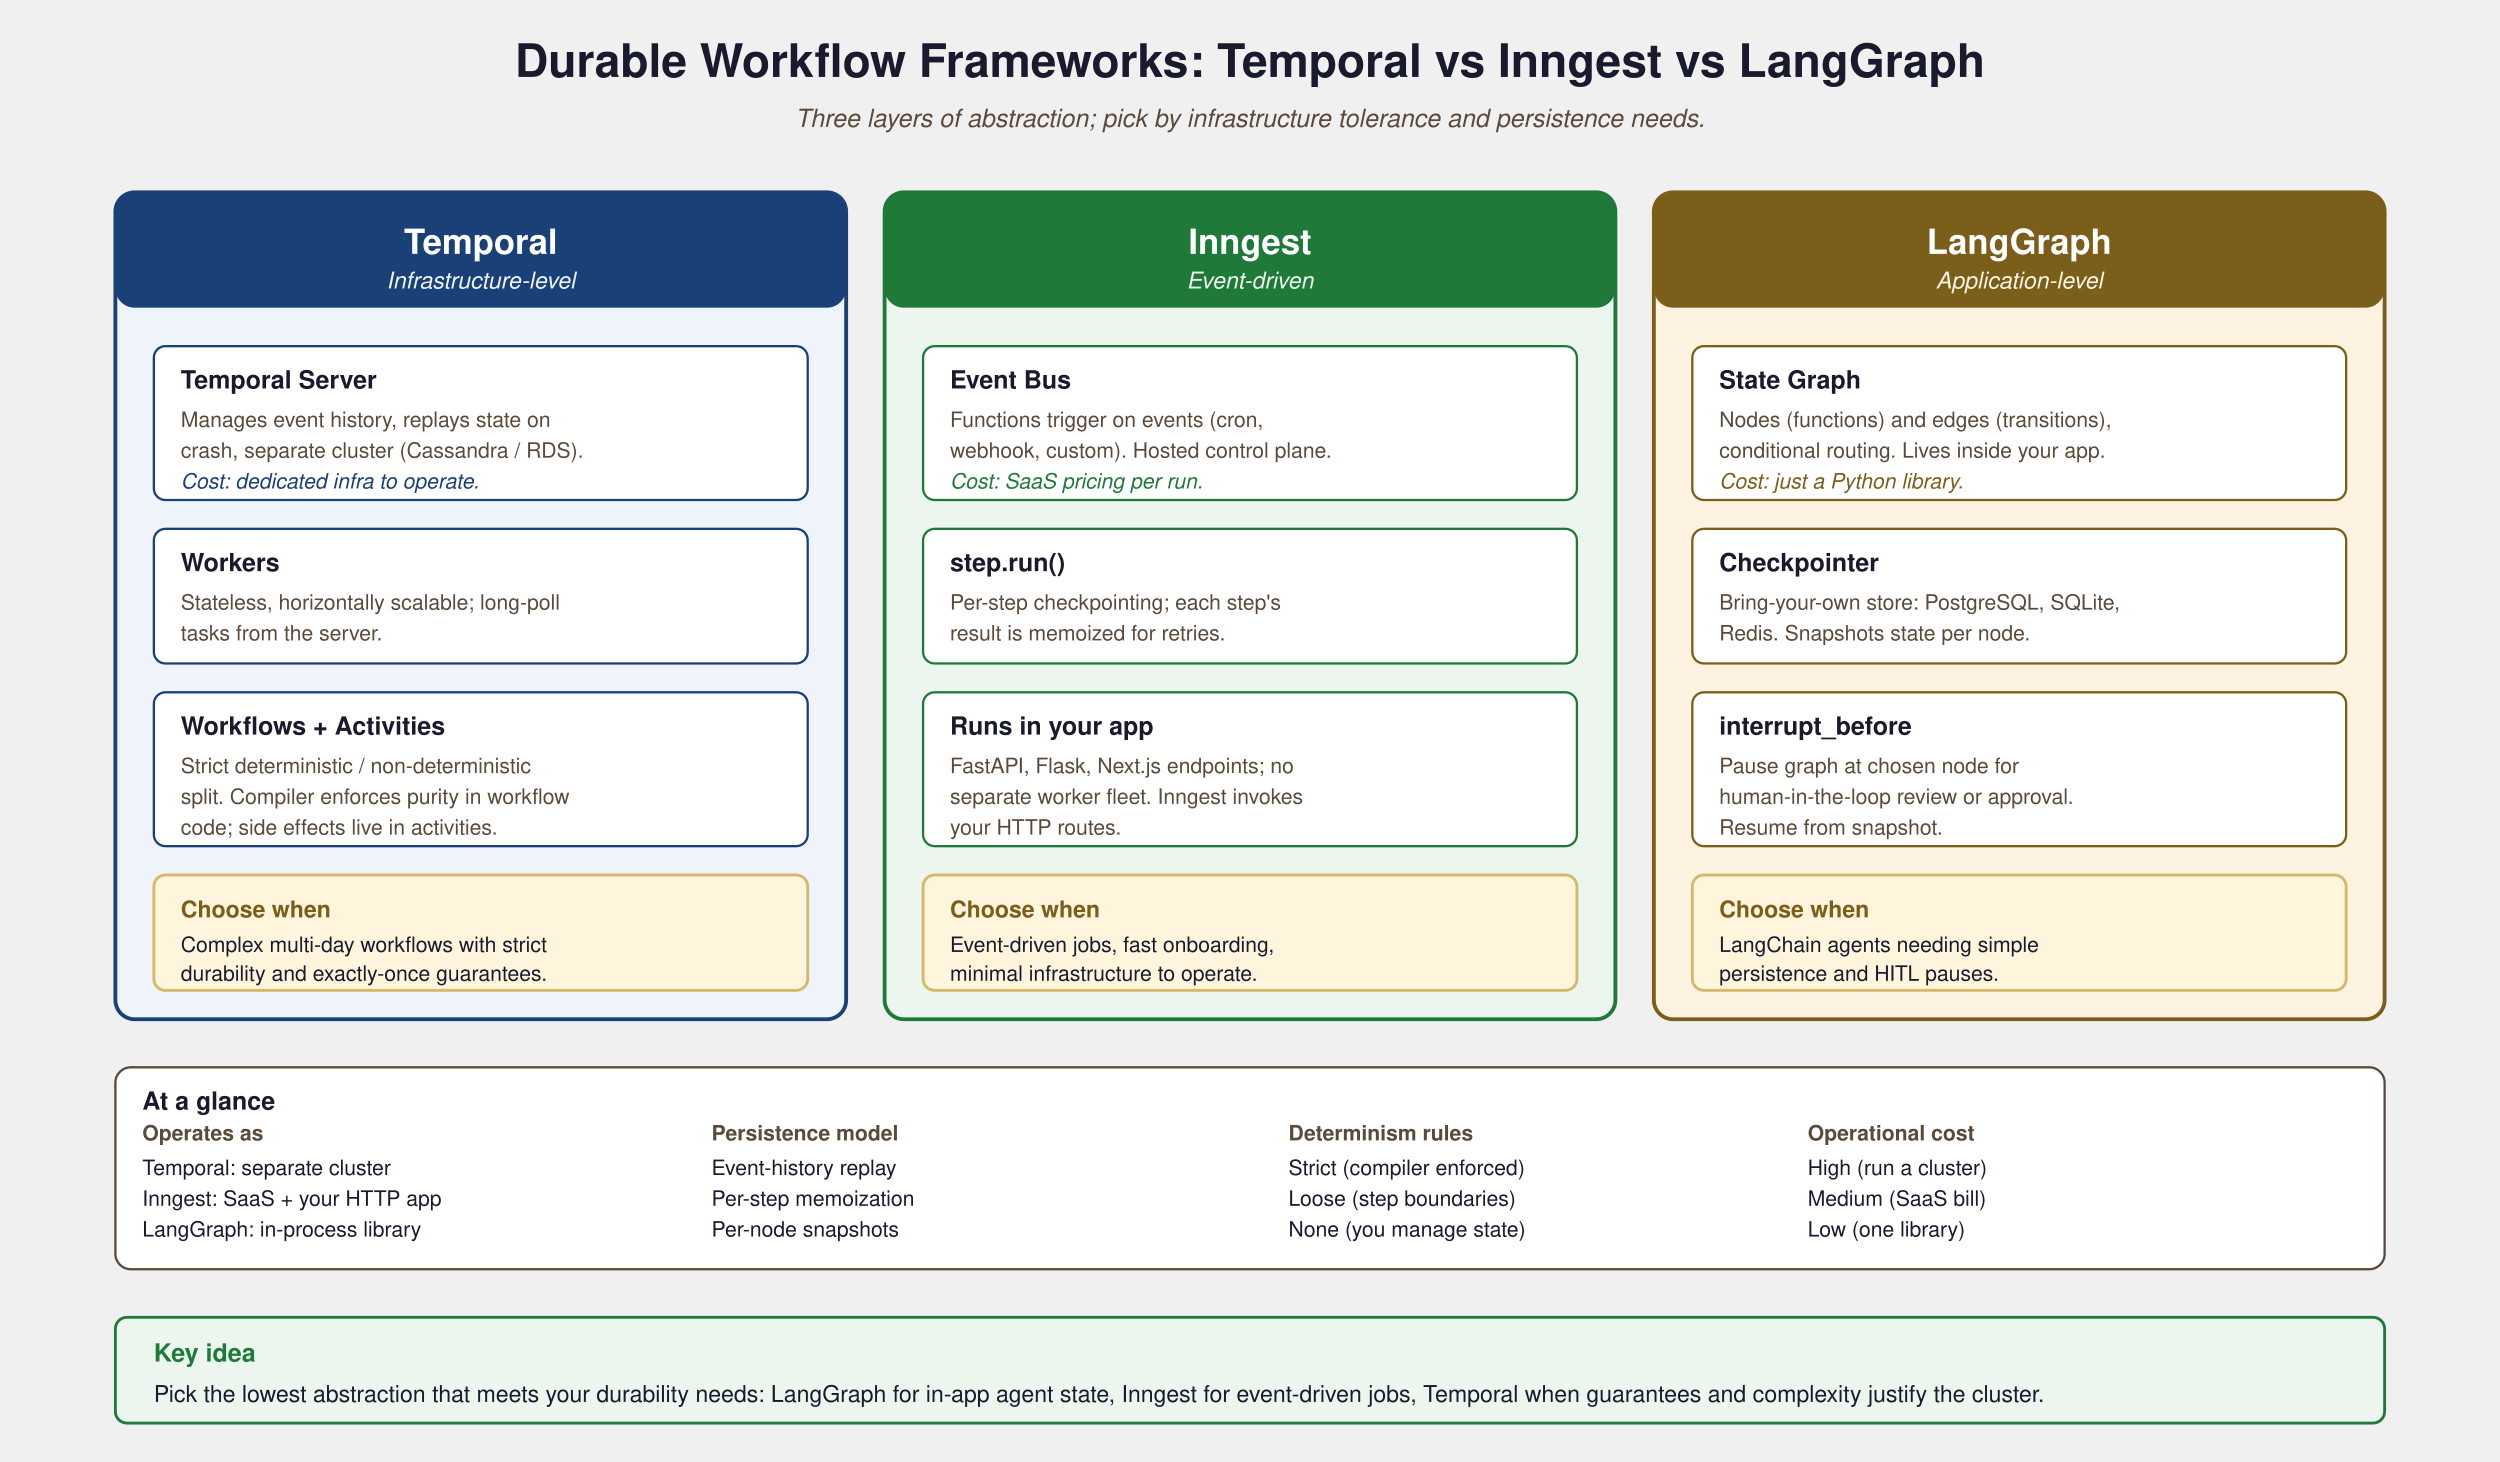
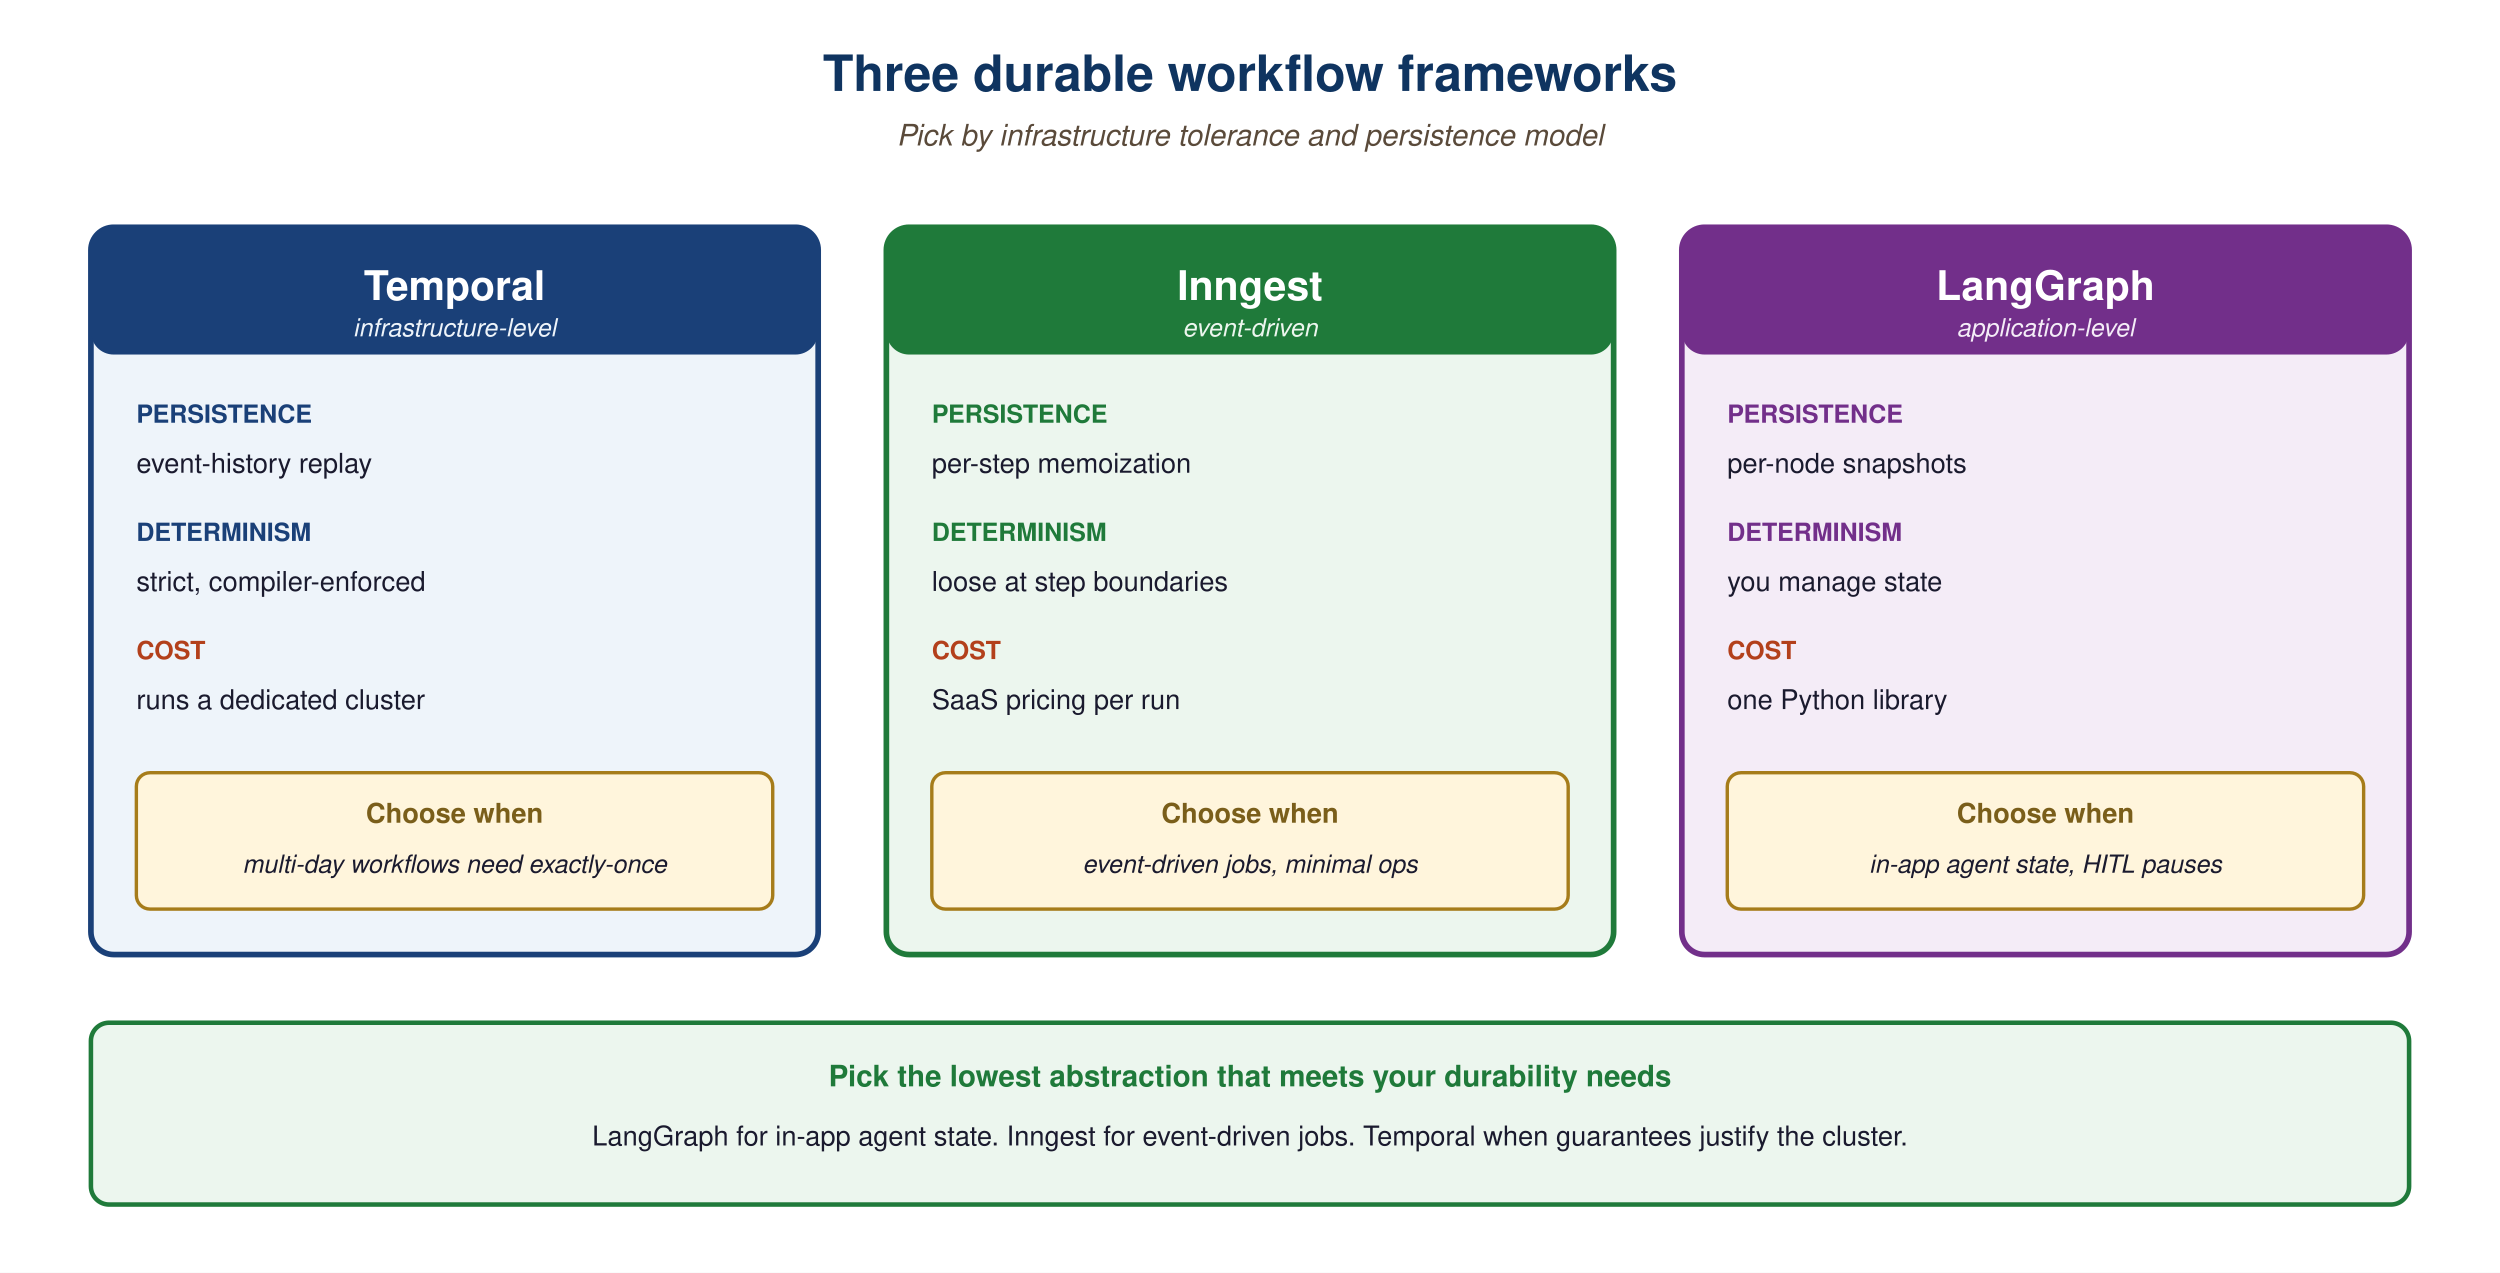
- <svg xmlns="http://www.w3.org/2000/svg" viewBox="0 0 1300 760" font-family="Helvetica, Arial, sans-serif">
-   <defs>
-     <marker id="arr" viewBox="0 0 10 10" refX="9" refY="5" markerWidth="7" markerHeight="7" orient="auto-start-reverse">
-       <path d="M 0 0 L 10 5 L 0 10 z" fill="#1a1a2e" />
-     </marker>
-   </defs>
-   <text x="650" y="40" font-size="24" font-weight="600" text-anchor="middle" fill="#1a1a2e">Durable Workflow Frameworks: Temporal vs Inngest vs LangGraph</text>
-   <text x="650" y="66" font-size="13" text-anchor="middle" fill="#5a4a3a" font-style="italic">Three layers of abstraction; pick by infrastructure tolerance and persistence needs.</text>
-   <g transform="translate(60, 100)">
-     <rect width="380" height="430" rx="10" fill="#eef4fa" stroke="#1a4078" stroke-width="2" />
-     <rect x="0" y="0" width="380" height="60" rx="10" fill="#1a4078" />
-     <text x="190" y="32" font-size="18" font-weight="700" text-anchor="middle" fill="#ffffff">Temporal</text>
-     <text x="190" y="50" font-size="12" text-anchor="middle" fill="#eef4fa" font-style="italic">Infrastructure-level</text>
-     <g transform="translate(20, 80)">
-       <rect width="340" height="80" rx="6" fill="#ffffff" stroke="#1a4078" stroke-width="1.2" />
-       <text x="14" y="22" font-size="13" font-weight="700" fill="#1a1a2e">Temporal Server</text>
-       <text x="14" y="42" font-size="11" fill="#5a4a3a">Manages event history, replays state on</text>
-       <text x="14" y="58" font-size="11" fill="#5a4a3a">crash, separate cluster (Cassandra / RDS).</text>
-       <text x="14" y="74" font-size="11" font-style="italic" fill="#1a4078">Cost: dedicated infra to operate.</text>
-     </g>
-     <g transform="translate(20, 175)">
-       <rect width="340" height="70" rx="6" fill="#ffffff" stroke="#1a4078" stroke-width="1.2" />
-       <text x="14" y="22" font-size="13" font-weight="700" fill="#1a1a2e">Workers</text>
-       <text x="14" y="42" font-size="11" fill="#5a4a3a">Stateless, horizontally scalable; long-poll</text>
-       <text x="14" y="58" font-size="11" fill="#5a4a3a">tasks from the server.</text>
-     </g>
-     <g transform="translate(20, 260)">
-       <rect width="340" height="80" rx="6" fill="#ffffff" stroke="#1a4078" stroke-width="1.2" />
-       <text x="14" y="22" font-size="13" font-weight="700" fill="#1a1a2e">Workflows + Activities</text>
-       <text x="14" y="42" font-size="11" fill="#5a4a3a">Strict deterministic / non-deterministic</text>
-       <text x="14" y="58" font-size="11" fill="#5a4a3a">split. Compiler enforces purity in workflow</text>
-       <text x="14" y="74" font-size="11" fill="#5a4a3a">code; side effects live in activities.</text>
-     </g>
-     <g transform="translate(20, 355)">
-       <rect width="340" height="60" rx="6" fill="#fff5dc" stroke="#d4b96a" stroke-width="1.5" />
-       <text x="14" y="22" font-size="12" font-weight="700" fill="#7a5e1a">Choose when</text>
-       <text x="14" y="40" font-size="11" fill="#1a1a2e">Complex multi-day workflows with strict</text>
-       <text x="14" y="55" font-size="11" fill="#1a1a2e">durability and exactly-once guarantees.</text>
-     </g>
+ <svg xmlns="http://www.w3.org/2000/svg" viewBox="0 0 1100 560" font-family="Helvetica, Arial, sans-serif">
+   <rect width="1100" height="560" fill="#ffffff" />
+   <text x="550" y="40" font-size="22" font-weight="700" text-anchor="middle" fill="#0f3460">Three durable workflow frameworks</text>
+   <text x="550" y="64" font-size="13" font-style="italic" text-anchor="middle" fill="#5a4a3a">Pick by infrastructure tolerance and persistence model</text>
+   <g transform="translate(40, 100)">
+     <rect width="320" height="320" rx="10" fill="#eef4fa" stroke="#1a4078" stroke-width="2.5" />
+     <rect x="0" y="0" width="320" height="56" rx="10" fill="#1a4078" />
+     <text x="160" y="32" font-size="18" font-weight="700" text-anchor="middle" fill="#ffffff">Temporal</text>
+     <text x="160" y="48" font-size="11" font-style="italic" text-anchor="middle" fill="#eef4fa">infrastructure-level</text>
+     <text x="20" y="86" font-size="11" font-weight="700" fill="#1a4078">PERSISTENCE</text>
+     <text x="20" y="108" font-size="12" fill="#1a1a2e">event-history replay</text>
+     <text x="20" y="138" font-size="11" font-weight="700" fill="#1a4078">DETERMINISM</text>
+     <text x="20" y="160" font-size="12" fill="#1a1a2e">strict, compiler-enforced</text>
+     <text x="20" y="190" font-size="11" font-weight="700" fill="#b3401b">COST</text>
+     <text x="20" y="212" font-size="12" fill="#1a1a2e">runs a dedicated cluster</text>
+     <rect x="20" y="240" width="280" height="60" rx="6" fill="#fff5dc" stroke="#a67c1a" stroke-width="1.5" />
+     <text x="160" y="262" font-size="12" font-weight="700" text-anchor="middle" fill="#7a5e1a">Choose when</text>
+     <text x="160" y="284" font-size="11" font-style="italic" text-anchor="middle" fill="#1a1a2e">multi-day workflows need exactly-once</text>
  </g>
-   <g transform="translate(460, 100)">
-     <rect width="380" height="430" rx="10" fill="#ecf6ee" stroke="#1f7a3a" stroke-width="2" />
-     <rect x="0" y="0" width="380" height="60" rx="10" fill="#1f7a3a" />
-     <text x="190" y="32" font-size="18" font-weight="700" text-anchor="middle" fill="#ffffff">Inngest</text>
-     <text x="190" y="50" font-size="12" text-anchor="middle" fill="#ecf6ee" font-style="italic">Event-driven</text>
-     <g transform="translate(20, 80)">
-       <rect width="340" height="80" rx="6" fill="#ffffff" stroke="#1f7a3a" stroke-width="1.2" />
-       <text x="14" y="22" font-size="13" font-weight="700" fill="#1a1a2e">Event Bus</text>
-       <text x="14" y="42" font-size="11" fill="#5a4a3a">Functions trigger on events (cron,</text>
-       <text x="14" y="58" font-size="11" fill="#5a4a3a">webhook, custom). Hosted control plane.</text>
-       <text x="14" y="74" font-size="11" font-style="italic" fill="#1f7a3a">Cost: SaaS pricing per run.</text>
-     </g>
-     <g transform="translate(20, 175)">
-       <rect width="340" height="70" rx="6" fill="#ffffff" stroke="#1f7a3a" stroke-width="1.2" />
-       <text x="14" y="22" font-size="13" font-weight="700" fill="#1a1a2e">step.run()</text>
-       <text x="14" y="42" font-size="11" fill="#5a4a3a">Per-step checkpointing; each step's</text>
-       <text x="14" y="58" font-size="11" fill="#5a4a3a">result is memoized for retries.</text>
-     </g>
-     <g transform="translate(20, 260)">
-       <rect width="340" height="80" rx="6" fill="#ffffff" stroke="#1f7a3a" stroke-width="1.2" />
-       <text x="14" y="22" font-size="13" font-weight="700" fill="#1a1a2e">Runs in your app</text>
-       <text x="14" y="42" font-size="11" fill="#5a4a3a">FastAPI, Flask, Next.js endpoints; no</text>
-       <text x="14" y="58" font-size="11" fill="#5a4a3a">separate worker fleet. Inngest invokes</text>
-       <text x="14" y="74" font-size="11" fill="#5a4a3a">your HTTP routes.</text>
-     </g>
-     <g transform="translate(20, 355)">
-       <rect width="340" height="60" rx="6" fill="#fff5dc" stroke="#d4b96a" stroke-width="1.5" />
-       <text x="14" y="22" font-size="12" font-weight="700" fill="#7a5e1a">Choose when</text>
-       <text x="14" y="40" font-size="11" fill="#1a1a2e">Event-driven jobs, fast onboarding,</text>
-       <text x="14" y="55" font-size="11" fill="#1a1a2e">minimal infrastructure to operate.</text>
-     </g>
+   <g transform="translate(390, 100)">
+     <rect width="320" height="320" rx="10" fill="#ecf6ee" stroke="#1f7a3a" stroke-width="2.5" />
+     <rect x="0" y="0" width="320" height="56" rx="10" fill="#1f7a3a" />
+     <text x="160" y="32" font-size="18" font-weight="700" text-anchor="middle" fill="#ffffff">Inngest</text>
+     <text x="160" y="48" font-size="11" font-style="italic" text-anchor="middle" fill="#ecf6ee">event-driven</text>
+     <text x="20" y="86" font-size="11" font-weight="700" fill="#1f7a3a">PERSISTENCE</text>
+     <text x="20" y="108" font-size="12" fill="#1a1a2e">per-step memoization</text>
+     <text x="20" y="138" font-size="11" font-weight="700" fill="#1f7a3a">DETERMINISM</text>
+     <text x="20" y="160" font-size="12" fill="#1a1a2e">loose at step boundaries</text>
+     <text x="20" y="190" font-size="11" font-weight="700" fill="#b3401b">COST</text>
+     <text x="20" y="212" font-size="12" fill="#1a1a2e">SaaS pricing per run</text>
+     <rect x="20" y="240" width="280" height="60" rx="6" fill="#fff5dc" stroke="#a67c1a" stroke-width="1.5" />
+     <text x="160" y="262" font-size="12" font-weight="700" text-anchor="middle" fill="#7a5e1a">Choose when</text>
+     <text x="160" y="284" font-size="11" font-style="italic" text-anchor="middle" fill="#1a1a2e">event-driven jobs, minimal ops</text>
  </g>
-   <g transform="translate(860, 100)">
-     <rect width="380" height="430" rx="10" fill="#fef3e0" stroke="#7a5e1a" stroke-width="2" />
-     <rect x="0" y="0" width="380" height="60" rx="10" fill="#7a5e1a" />
-     <text x="190" y="32" font-size="18" font-weight="700" text-anchor="middle" fill="#ffffff">LangGraph</text>
-     <text x="190" y="50" font-size="12" text-anchor="middle" fill="#fef3e0" font-style="italic">Application-level</text>
-     <g transform="translate(20, 80)">
-       <rect width="340" height="80" rx="6" fill="#ffffff" stroke="#7a5e1a" stroke-width="1.2" />
-       <text x="14" y="22" font-size="13" font-weight="700" fill="#1a1a2e">State Graph</text>
-       <text x="14" y="42" font-size="11" fill="#5a4a3a">Nodes (functions) and edges (transitions),</text>
-       <text x="14" y="58" font-size="11" fill="#5a4a3a">conditional routing. Lives inside your app.</text>
-       <text x="14" y="74" font-size="11" font-style="italic" fill="#7a5e1a">Cost: just a Python library.</text>
-     </g>
-     <g transform="translate(20, 175)">
-       <rect width="340" height="70" rx="6" fill="#ffffff" stroke="#7a5e1a" stroke-width="1.2" />
-       <text x="14" y="22" font-size="13" font-weight="700" fill="#1a1a2e">Checkpointer</text>
-       <text x="14" y="42" font-size="11" fill="#5a4a3a">Bring-your-own store: PostgreSQL, SQLite,</text>
-       <text x="14" y="58" font-size="11" fill="#5a4a3a">Redis. Snapshots state per node.</text>
-     </g>
-     <g transform="translate(20, 260)">
-       <rect width="340" height="80" rx="6" fill="#ffffff" stroke="#7a5e1a" stroke-width="1.2" />
-       <text x="14" y="22" font-size="13" font-weight="700" fill="#1a1a2e">interrupt_before</text>
-       <text x="14" y="42" font-size="11" fill="#5a4a3a">Pause graph at chosen node for</text>
-       <text x="14" y="58" font-size="11" fill="#5a4a3a">human-in-the-loop review or approval.</text>
-       <text x="14" y="74" font-size="11" fill="#5a4a3a">Resume from snapshot.</text>
-     </g>
-     <g transform="translate(20, 355)">
-       <rect width="340" height="60" rx="6" fill="#fff5dc" stroke="#d4b96a" stroke-width="1.5" />
-       <text x="14" y="22" font-size="12" font-weight="700" fill="#7a5e1a">Choose when</text>
-       <text x="14" y="40" font-size="11" fill="#1a1a2e">LangChain agents needing simple</text>
-       <text x="14" y="55" font-size="11" fill="#1a1a2e">persistence and HITL pauses.</text>
-     </g>
+   <g transform="translate(740, 100)">
+     <rect width="320" height="320" rx="10" fill="#f4ecf7" stroke="#722f8a" stroke-width="2.5" />
+     <rect x="0" y="0" width="320" height="56" rx="10" fill="#722f8a" />
+     <text x="160" y="32" font-size="18" font-weight="700" text-anchor="middle" fill="#ffffff">LangGraph</text>
+     <text x="160" y="48" font-size="11" font-style="italic" text-anchor="middle" fill="#f4ecf7">application-level</text>
+     <text x="20" y="86" font-size="11" font-weight="700" fill="#722f8a">PERSISTENCE</text>
+     <text x="20" y="108" font-size="12" fill="#1a1a2e">per-node snapshots</text>
+     <text x="20" y="138" font-size="11" font-weight="700" fill="#722f8a">DETERMINISM</text>
+     <text x="20" y="160" font-size="12" fill="#1a1a2e">you manage state</text>
+     <text x="20" y="190" font-size="11" font-weight="700" fill="#b3401b">COST</text>
+     <text x="20" y="212" font-size="12" fill="#1a1a2e">one Python library</text>
+     <rect x="20" y="240" width="280" height="60" rx="6" fill="#fff5dc" stroke="#a67c1a" stroke-width="1.5" />
+     <text x="160" y="262" font-size="12" font-weight="700" text-anchor="middle" fill="#7a5e1a">Choose when</text>
+     <text x="160" y="284" font-size="11" font-style="italic" text-anchor="middle" fill="#1a1a2e">in-app agent state, HITL pauses</text>
  </g>
-   <g transform="translate(60, 555)">
-     <rect width="1180" height="105" rx="8" fill="#ffffff" stroke="#5a4a3a" stroke-width="1.2" />
-     <text x="14" y="22" font-size="13" font-weight="700" fill="#1a1a2e">At a glance</text>
-     <g transform="translate(14, 38)">
-       <text font-size="11" font-weight="700" fill="#5a4a3a">
-         <tspan x="0">Operates as</tspan>
-       </text>
-       <text font-size="11" fill="#1a1a2e">
-         <tspan x="0" y="18">Temporal: separate cluster</tspan>
-         <tspan x="0" y="34">Inngest: SaaS + your HTTP app</tspan>
-         <tspan x="0" y="50">LangGraph: in-process library</tspan>
-       </text>
-     </g>
-     <g transform="translate(310, 38)">
-       <text font-size="11" font-weight="700" fill="#5a4a3a">
-         <tspan x="0">Persistence model</tspan>
-       </text>
-       <text font-size="11" fill="#1a1a2e">
-         <tspan x="0" y="18">Event-history replay</tspan>
-         <tspan x="0" y="34">Per-step memoization</tspan>
-         <tspan x="0" y="50">Per-node snapshots</tspan>
-       </text>
-     </g>
-     <g transform="translate(610, 38)">
-       <text font-size="11" font-weight="700" fill="#5a4a3a">
-         <tspan x="0">Determinism rules</tspan>
-       </text>
-       <text font-size="11" fill="#1a1a2e">
-         <tspan x="0" y="18">Strict (compiler enforced)</tspan>
-         <tspan x="0" y="34">Loose (step boundaries)</tspan>
-         <tspan x="0" y="50">None (you manage state)</tspan>
-       </text>
-     </g>
-     <g transform="translate(880, 38)">
-       <text font-size="11" font-weight="700" fill="#5a4a3a">
-         <tspan x="0">Operational cost</tspan>
-       </text>
-       <text font-size="11" fill="#1a1a2e">
-         <tspan x="0" y="18">High (run a cluster)</tspan>
-         <tspan x="0" y="34">Medium (SaaS bill)</tspan>
-         <tspan x="0" y="50">Low (one library)</tspan>
-       </text>
-     </g>
-   </g>
-   <g transform="translate(60, 685)">
-     <rect width="1180" height="55" rx="6" fill="#ecf6ee" stroke="#1f7a3a" stroke-width="1.5" />
-     <text x="20" y="23" font-size="13" font-weight="700" fill="#1f7a3a">Key idea</text>
-     <text x="20" y="44" font-size="12" fill="#1a1a2e">Pick the lowest abstraction that meets your durability needs: LangGraph for in-app agent state, Inngest for event-driven jobs, Temporal when guarantees and complexity justify the cluster.</text>
+   <g transform="translate(40, 450)">
+     <rect width="1020" height="80" rx="8" fill="#ecf6ee" stroke="#1f7a3a" stroke-width="2" />
+     <text x="510" y="28" font-size="13" font-weight="700" text-anchor="middle" fill="#1f7a3a">Pick the lowest abstraction that meets your durability needs</text>
+     <text x="510" y="54" font-size="12" text-anchor="middle" fill="#1a1a2e">LangGraph for in-app agent state. Inngest for event-driven jobs. Temporal when guarantees justify the cluster.</text>
  </g>
</svg>
